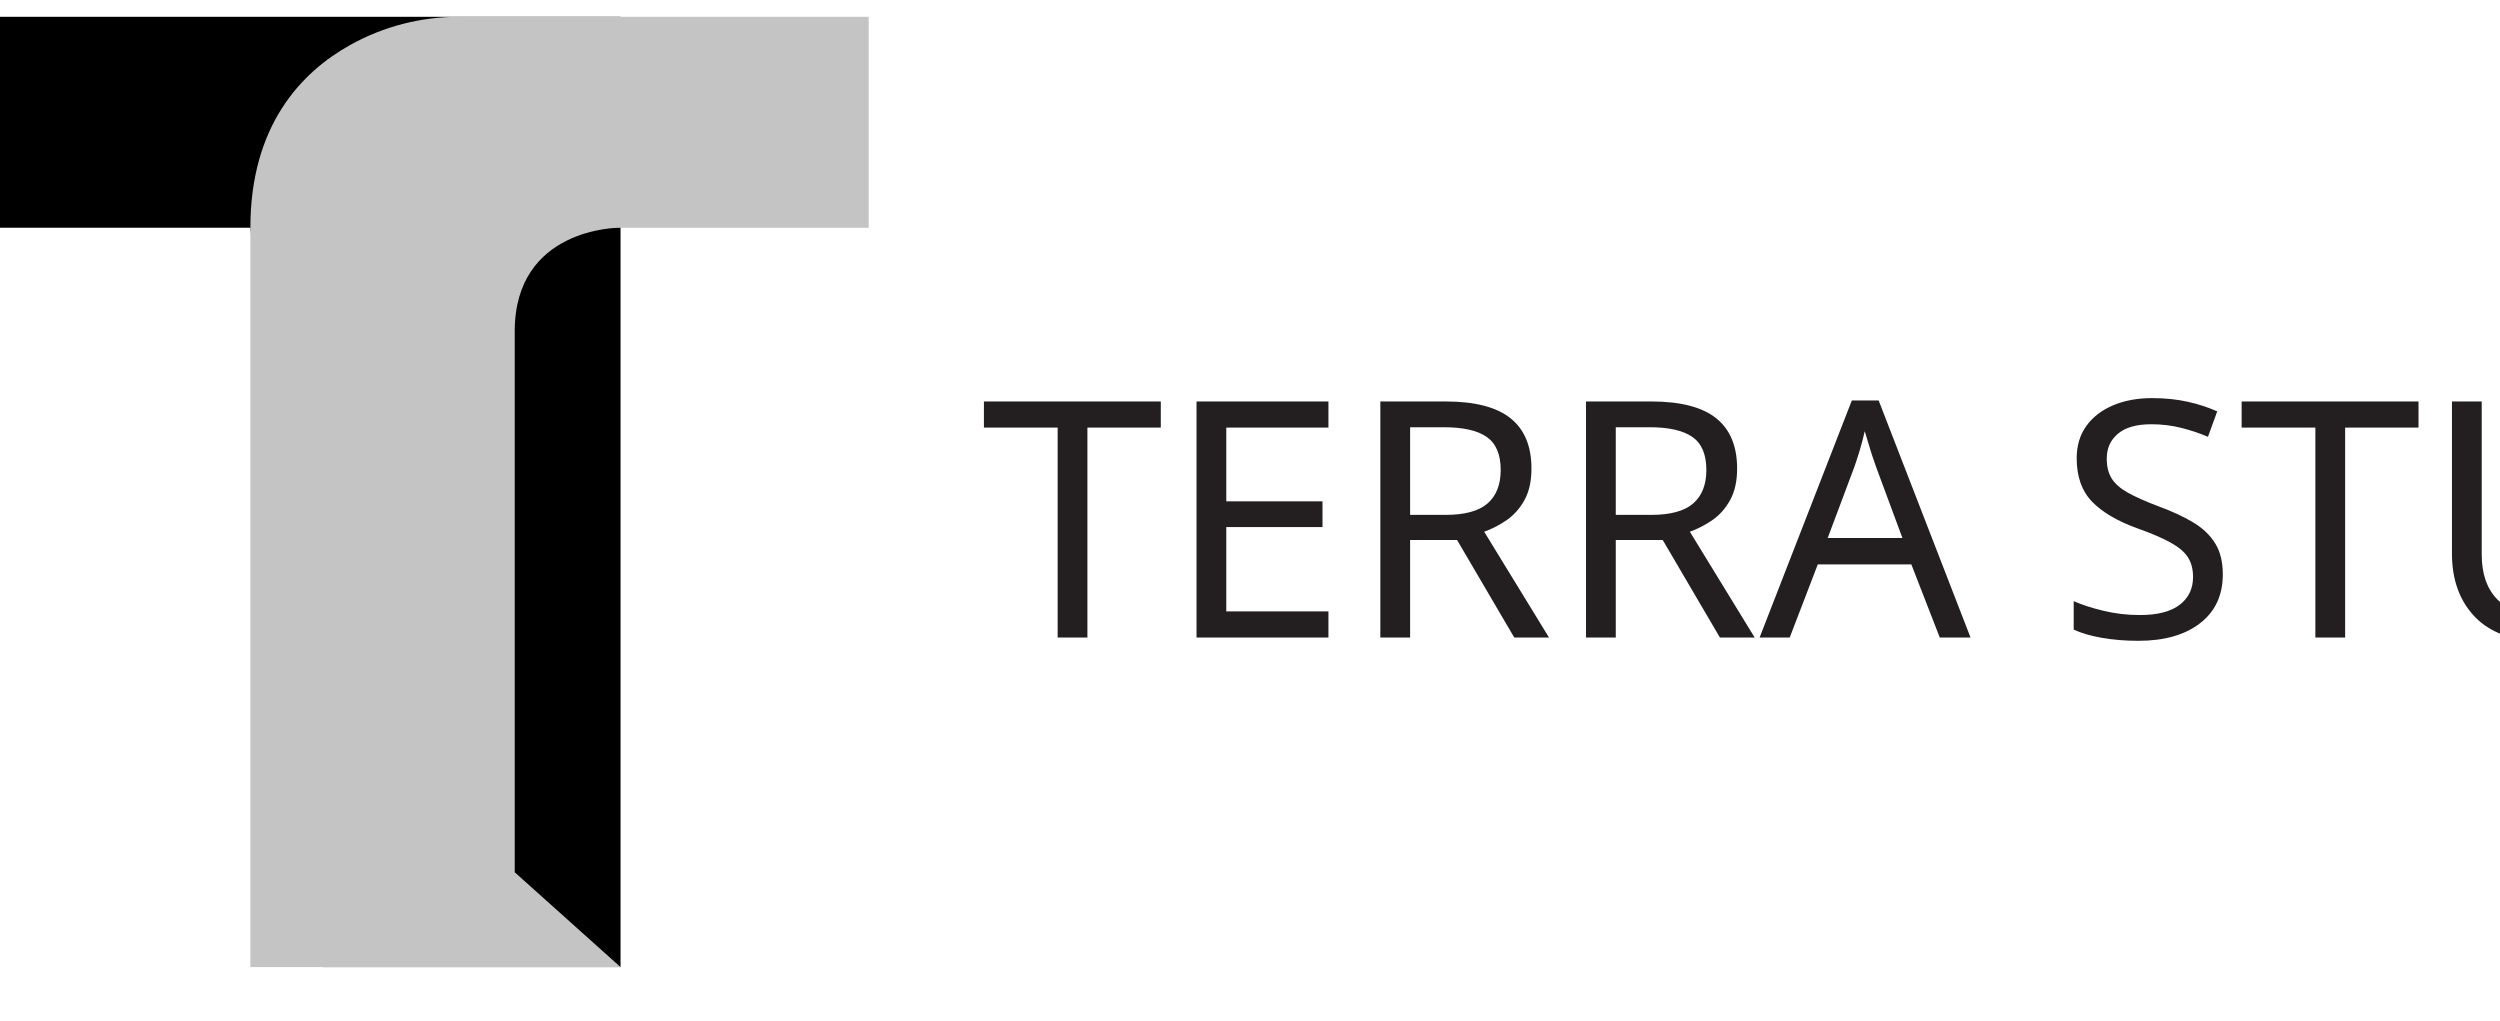
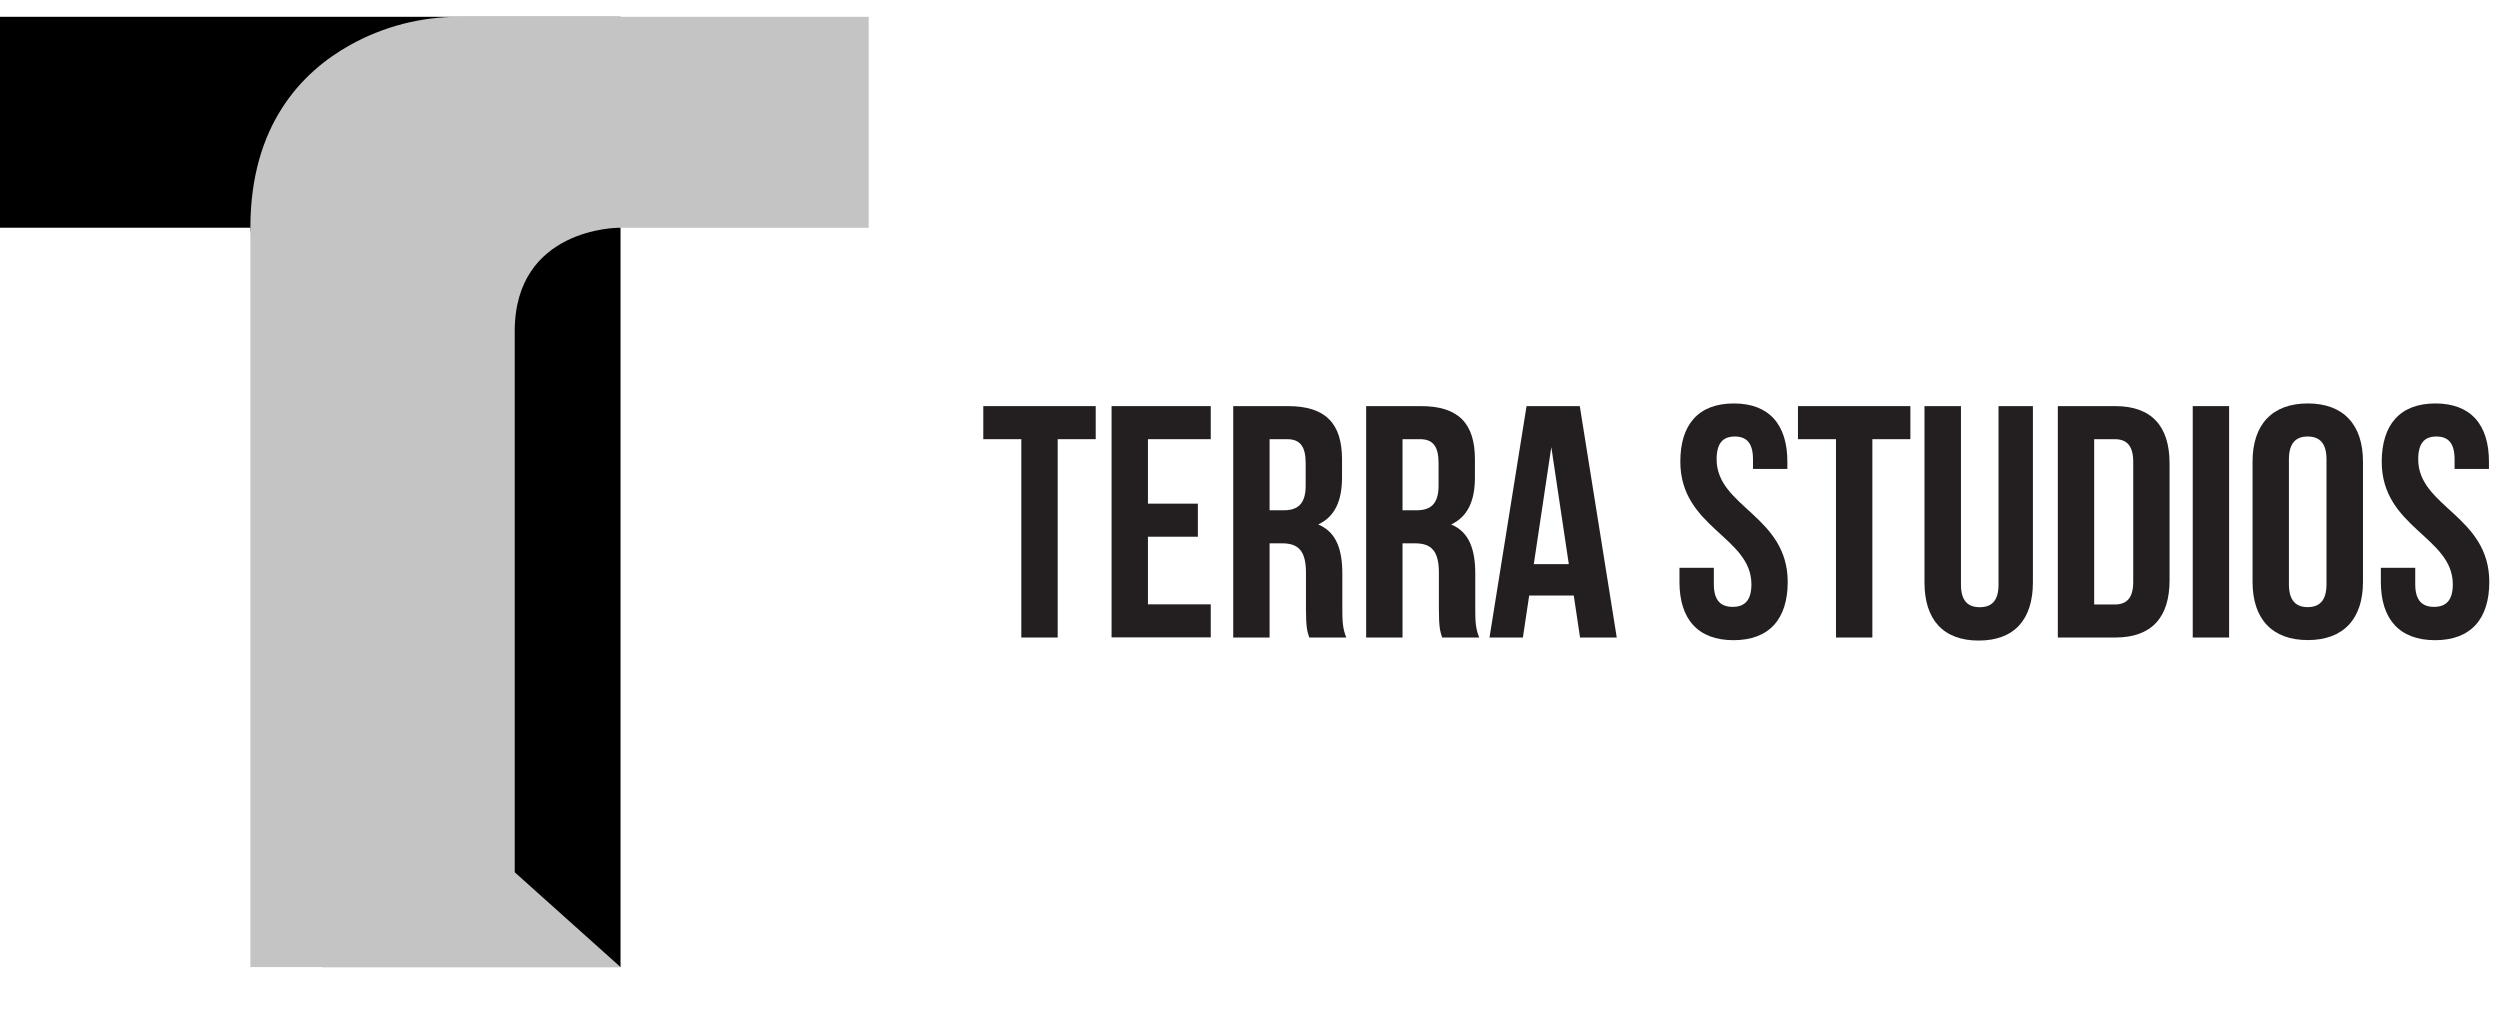
<svg xmlns="http://www.w3.org/2000/svg" id="logos" viewBox="0 0 665.39 271.66">
  <defs>
-     <style>.cls-1{fill:#c4c4c4;}.cls-2{font-size:88px;fill:#231f20;font-family:BebasNeueBold, Bebas Neue;}</style>
+     <style>.cls-1{fill:#c4c4c4;}.cls-2{fill:#231f20;}</style>
  </defs>
  <g id="final">
    <polyline points="66.64 60.61 0 60.61 0 4.47 80.97 4.47 165.16 4.47 165.16 257.39 85.87 257.39" />
    <path class="cls-1" d="M137,232.16v-144c0-27.53,27.58-27.53,27.58-27.53h66.63V4.48H122.24A59.25,59.25,0,0,0,93.15,12C80.27,19.19,66.64,33.31,66.64,60.61V257.39h98.51" />
-     <text class="cls-2" transform="translate(261 169.68)">TERRA STUDIOS</text>
+     <path class="cls-2" d="M261.71,108.09h29.92v8.8H281.51v52.79h-9.68V116.89H261.71Z" />
+     <path class="cls-2" d="M305.53,134.05h13.29v8.8H305.53v18h16.72v8.79h-26.4V108.09h26.4v8.8H305.53Z" />
+     <path class="cls-2" d="M348.47,169.68c-.52-1.58-.88-2.55-.88-7.56v-9.68c0-5.72-1.93-7.83-6.33-7.83h-3.35v25.07h-9.68V108.09h14.61c10,0,14.35,4.66,14.35,14.16v4.84c0,6.34-2,10.48-6.34,12.5,4.84,2,6.42,6.69,6.42,13.11v9.51c0,3,.09,5.19,1.06,7.47Zm-10.56-52.79v18.92h3.79c3.61,0,5.81-1.59,5.81-6.52v-6.07c0-4.4-1.5-6.33-4.93-6.33Z" />
+     <path class="cls-2" d="M383.85,169.68c-.53-1.58-.88-2.55-.88-7.56v-9.68c0-5.72-1.94-7.83-6.34-7.83h-3.34v25.07h-9.68V108.09h14.61c10,0,14.34,4.66,14.34,14.16v4.84c0,6.34-2,10.48-6.33,12.5,4.84,2,6.42,6.69,6.42,13.11v9.51c0,3,.09,5.19,1.06,7.47Zm-10.56-52.79v18.92h3.78c3.61,0,5.81-1.59,5.81-6.52v-6.07c0-4.4-1.49-6.33-4.93-6.33Z" />
+     <path class="cls-2" d="M430.31,169.68h-9.77l-1.67-11.17H407l-1.67,11.17h-8.89l9.86-61.59h14.17Zm-22.08-19.53h9.32L412.89,119Z" />
+     <path class="cls-2" d="M461.47,107.38c9.41,0,14.25,5.64,14.25,15.49v1.94h-9.15v-2.56c0-4.4-1.76-6.07-4.84-6.07s-4.84,1.67-4.84,6.07c0,12.68,18.92,15.05,18.92,32.65,0,9.86-4.93,15.49-14.43,15.49S447,164.76,447,154.9v-3.78h9.15v4.4c0,4.4,1.93,6,5,6s5-1.58,5-6c0-12.67-18.92-15.05-18.92-32.65C447.21,113,452.05,107.38,461.47,107.38Z" />
+     <path class="cls-2" d="M478.54,108.09h29.92v8.8H498.34v52.79h-9.68V116.89H478.54Z" />
+     <path class="cls-2" d="M521.92,108.09v47.52c0,4.4,1.94,6,5,6s5-1.58,5-6V108.09h9.15V155c0,9.86-4.92,15.49-14.43,15.49s-14.43-5.63-14.43-15.49v-46.9Z" />
+     <path class="cls-2" d="M547.7,108.09H563c9.68,0,14.44,5.36,14.44,15.22v31.15c0,9.86-4.76,15.22-14.44,15.22H547.7Zm9.68,8.8v44h5.46c3.08,0,4.93-1.59,4.93-6v-32c0-4.4-1.85-6-4.93-6Z" />
+     <path class="cls-2" d="M583.61,108.09h9.68v61.59h-9.68Z" />
+     <path class="cls-2" d="M599.53,122.87c0-9.85,5.2-15.49,14.7-15.49s14.69,5.64,14.69,15.49v32c0,9.86-5.19,15.49-14.69,15.49s-14.7-5.63-14.7-15.49Zm9.68,32.65c0,4.4,1.94,6.07,5,6.07s5-1.67,5-6.07V122.25c0-4.4-1.93-6.07-5-6.07s-5,1.67-5,6.07Z" />
+     <path class="cls-2" d="M648.2,107.38c9.41,0,14.25,5.64,14.25,15.49v1.94H653.3v-2.56c0-4.4-1.76-6.07-4.84-6.07s-4.84,1.67-4.84,6.07c0,12.68,18.92,15.05,18.92,32.65,0,9.86-4.93,15.49-14.43,15.49s-14.43-5.63-14.43-15.49v-3.78h9.15v4.4c0,4.4,1.93,6,5,6s5-1.58,5-6c0-12.67-18.92-15.05-18.92-32.65C633.94,113,638.78,107.38,648.2,107.38Z" />
  </g>
</svg>
